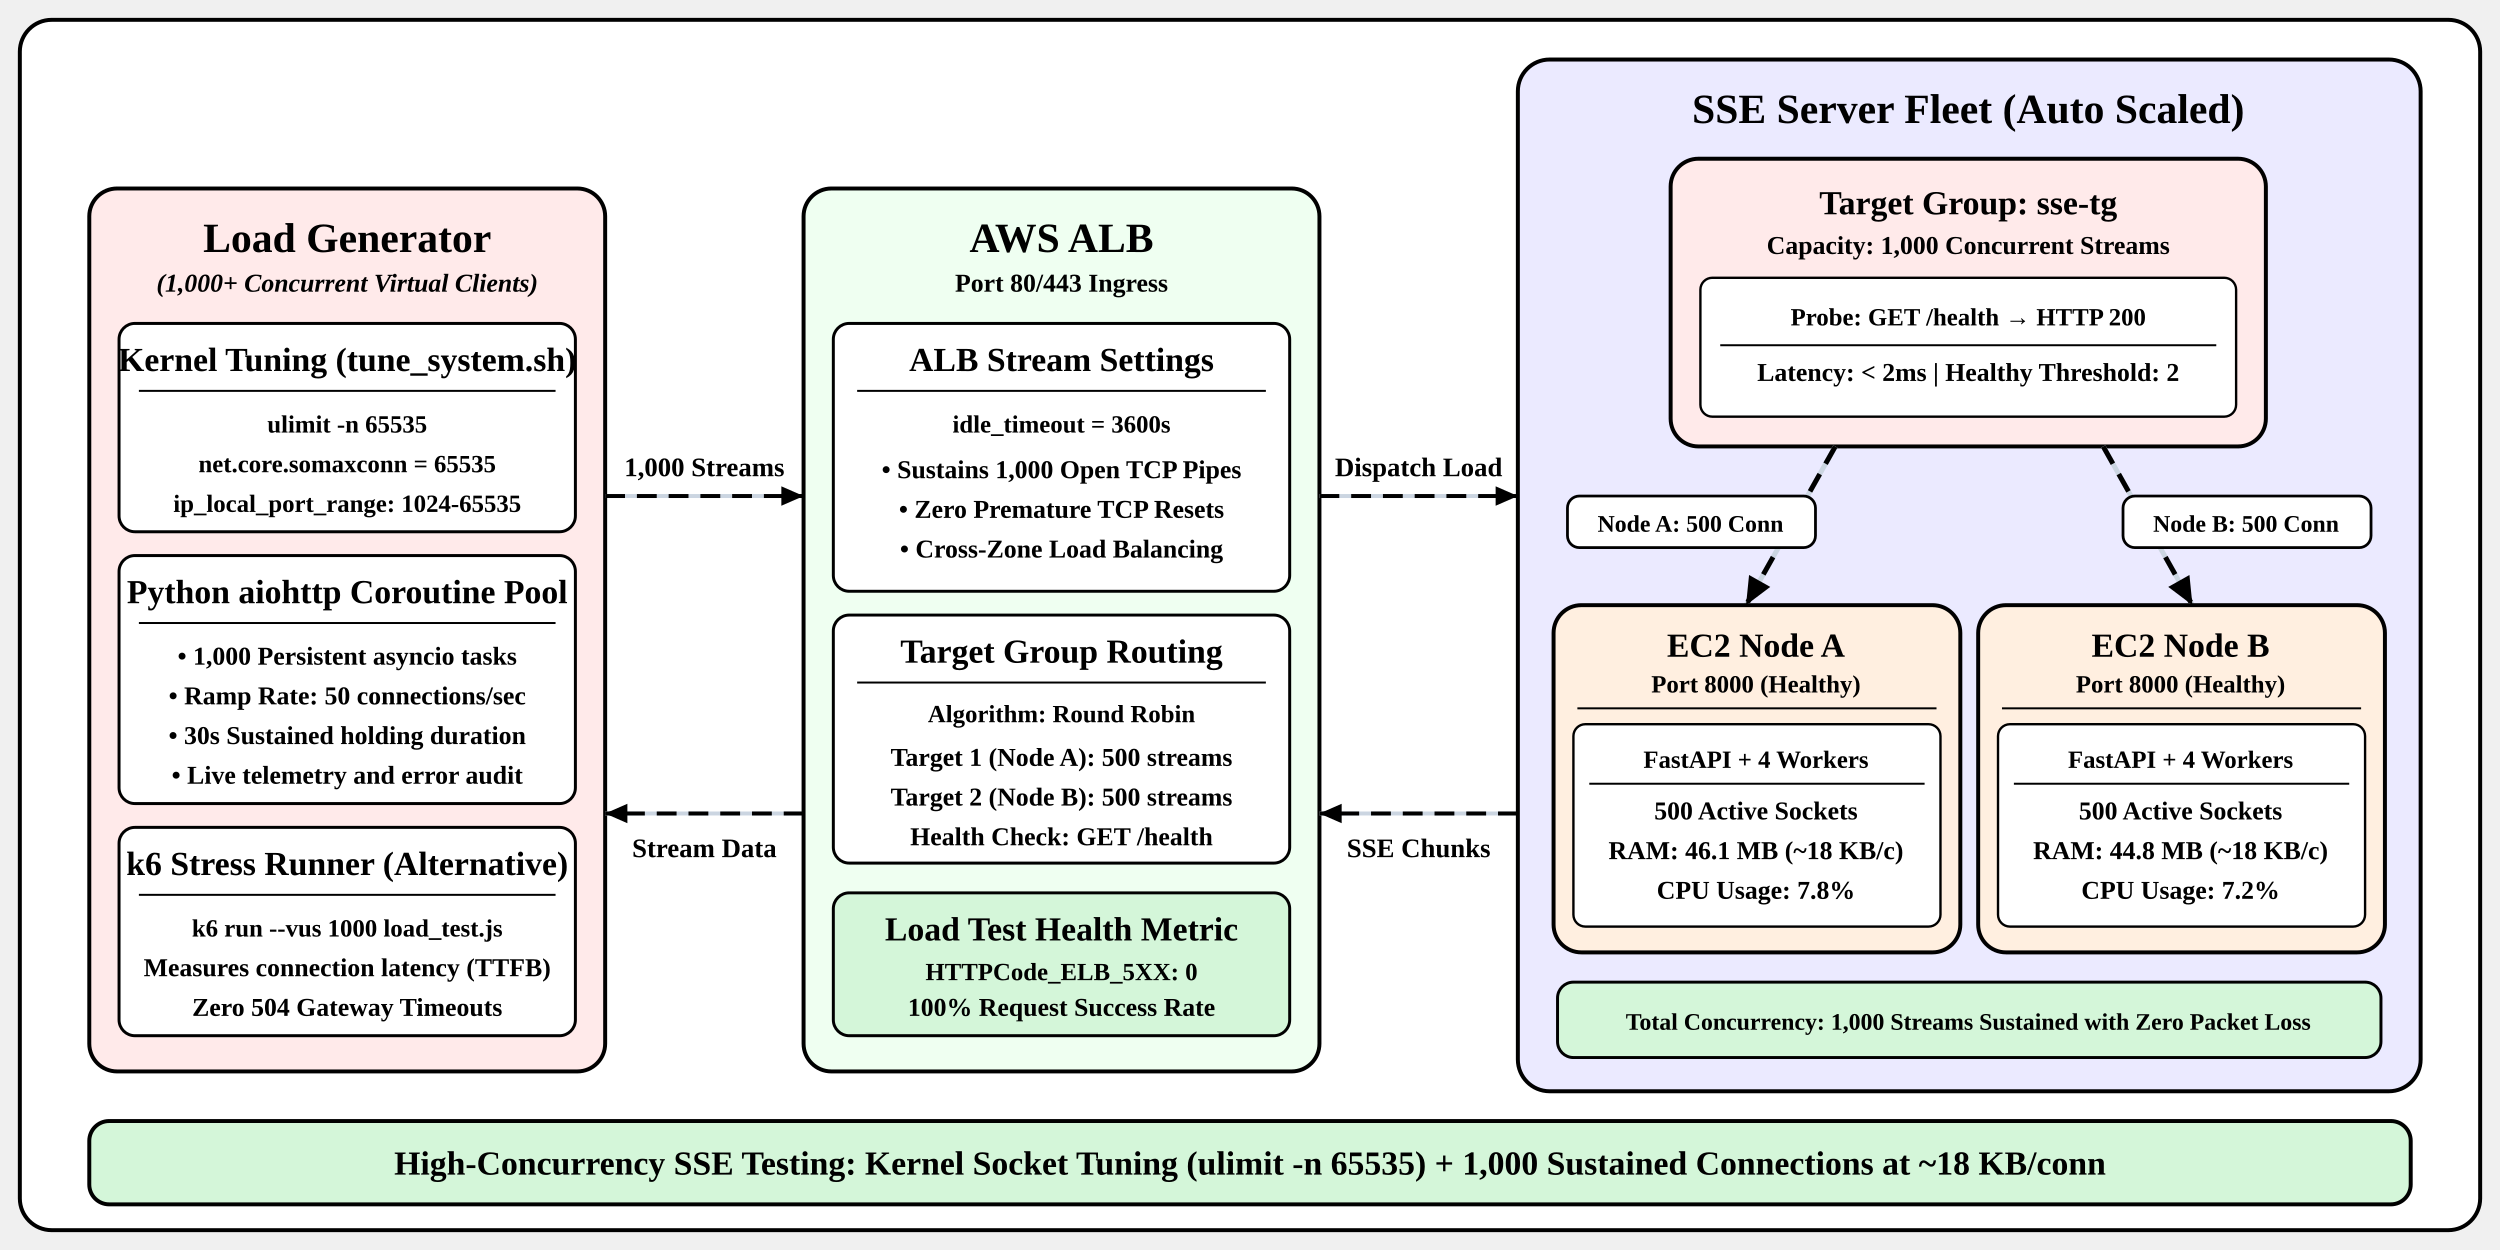
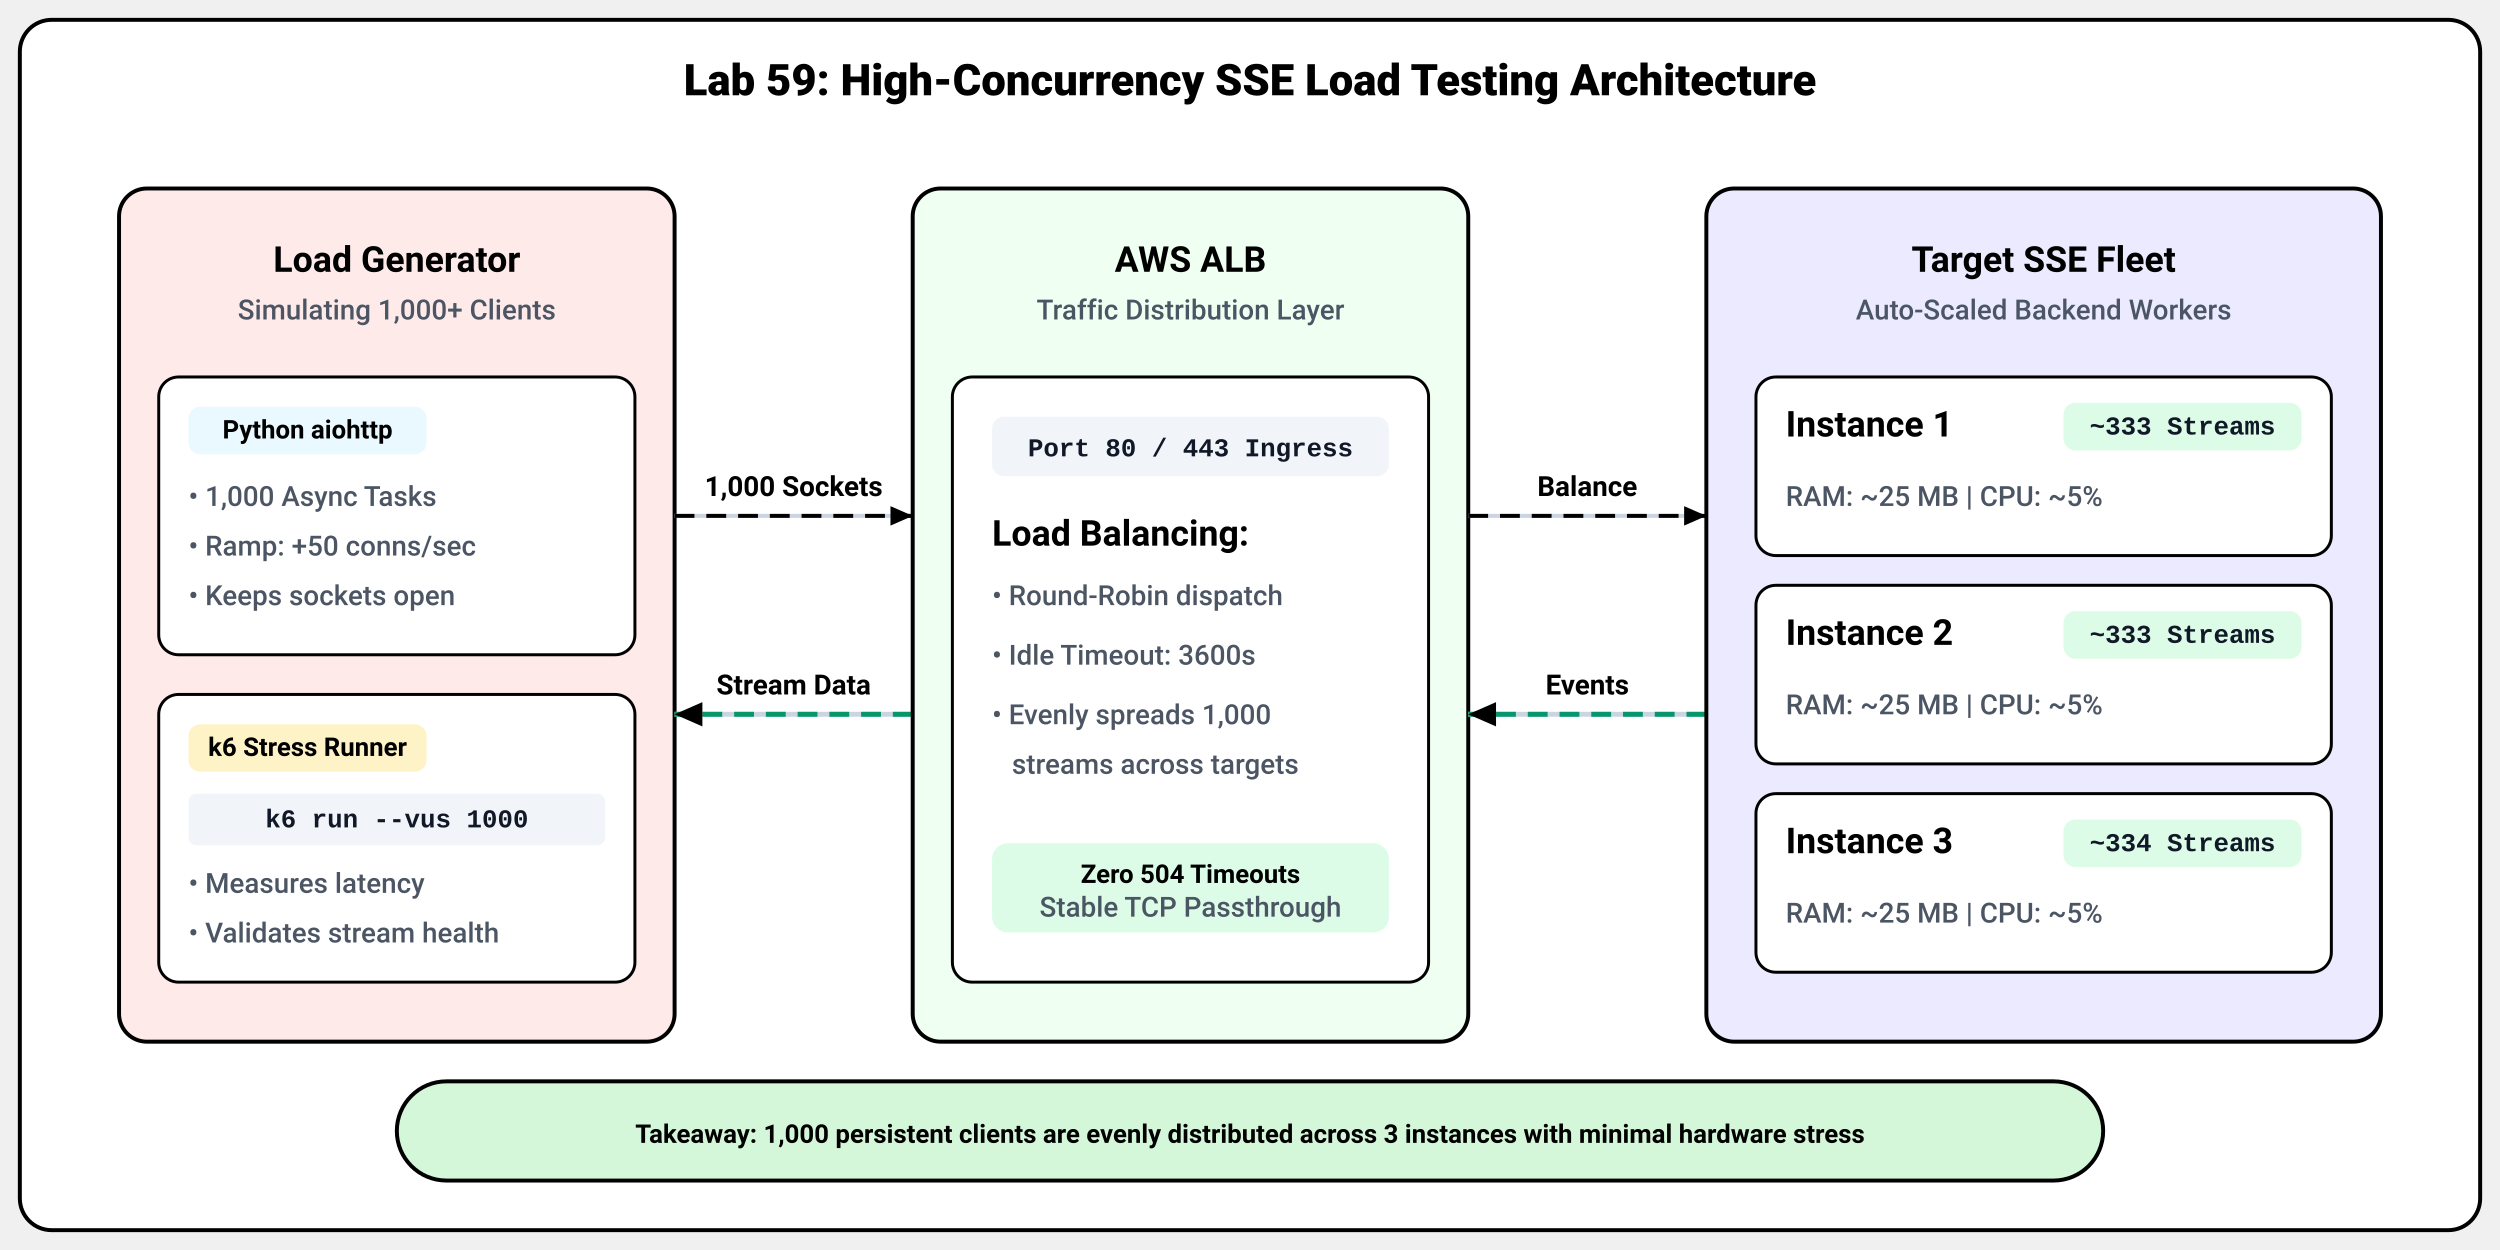
- <svg xmlns="http://www.w3.org/2000/svg" viewBox="0 0 1260 630">
+ <svg xmlns="http://www.w3.org/2000/svg" viewBox="0 0 1260 630" width="100%">
  <defs>
    <style>
-       .txt-title { font-family: "Times New Roman", Times, serif; font-size: 21px; font-weight: 800; fill: #000000; }
-       .txt-node-title { font-family: "Times New Roman", Times, serif; font-size: 17px; font-weight: 800; fill: #000000; }
-       .txt-node-sub { font-family: "Times New Roman", Times, serif; font-size: 13px; font-weight: 600; fill: #000000; }
-       .txt-node-code { font-family: "Times New Roman", Times, serif; font-size: 12.5px; font-weight: 700; fill: #000000; }
-       .txt-arrow-label { font-family: "Times New Roman", Times, serif; font-size: 13.5px; font-weight: 800; fill: #000000; }
-       .txt-badge { font-family: "Times New Roman", Times, serif; font-size: 12px; font-weight: 800; fill: #000000; }
+       .txt-title { font-family: -apple-system, BlinkMacSystemFont, "Segoe UI", Roboto, Helvetica, Arial, sans-serif; font-size: 22px; font-weight: 800; fill: #000000; }
+       .txt-node-title { font-family: -apple-system, BlinkMacSystemFont, "Segoe UI", Roboto, Helvetica, Arial, sans-serif; font-size: 18px; font-weight: 700; fill: #000000; }
+       .txt-node-sub { font-family: -apple-system, BlinkMacSystemFont, "Segoe UI", Roboto, Helvetica, Arial, sans-serif; font-size: 14px; font-weight: 500; fill: #4b5563; }
+       .txt-node-code { font-family: "SFMono-Regular", Consolas, "Liberation Mono", Menlo, monospace; font-size: 13px; font-weight: 700; fill: #111827; }
+       .txt-arrow-label { font-family: -apple-system, BlinkMacSystemFont, "Segoe UI", Roboto, Helvetica, Arial, sans-serif; font-size: 14px; font-weight: 700; fill: #000000; }
+       .txt-badge { font-family: -apple-system, BlinkMacSystemFont, "Segoe UI", Roboto, Helvetica, Arial, sans-serif; font-size: 13px; font-weight: 700; fill: #000000; }

      @keyframes flow-dash {
        from { stroke-dashoffset: 0; }
        to { stroke-dashoffset: -32; }
      }
      .anim-flow {
        stroke-dasharray: 10 6;
        animation: flow-dash 1.2s linear infinite;
      }
    </style>
    <marker id="arrow" viewBox="0 0 10 10" refX="8" refY="5" markerWidth="7" markerHeight="7" orient="auto">
      <path d="M 0 1.5 L 8 5 L 0 8.5 z" fill="#000000" />
    </marker>
  </defs>
  <rect x="10" y="10" width="1240" height="610" rx="16" fill="#ffffff" stroke="#000000" stroke-width="2" />
-   <g transform="translate(45, 95)">
-     <rect width="260" height="445" rx="14" fill="#ffeaea" stroke="#000000" stroke-width="2" />
-     <text x="130" y="32" class="txt-title" text-anchor="middle">Load Generator</text>
-     <text x="130" y="52" class="txt-node-sub" font-style="italic" text-anchor="middle">(1,000+ Concurrent Virtual Clients)</text>
-     <g transform="translate(15, 68)">
-       <rect width="230" height="105" rx="8" fill="#ffffff" stroke="#000000" stroke-width="1.5" />
-       <text x="115" y="24" class="txt-node-title" font-size="14" text-anchor="middle">Kernel Tuning (tune_system.sh)</text>
-       <line x1="10" y1="34" x2="220" y2="34" stroke="#000000" stroke-width="1" />
-       <text x="115" y="55" class="txt-node-code" text-anchor="middle">ulimit -n 65535</text>
-       <text x="115" y="75" class="txt-node-code" text-anchor="middle">net.core.somaxconn = 65535</text>
-       <text x="115" y="95" class="txt-node-code" text-anchor="middle">ip_local_port_range: 1024-65535</text>
-     </g>
-     <g transform="translate(15, 185)">
-       <rect width="230" height="125" rx="8" fill="#ffffff" stroke="#000000" stroke-width="1.5" />
-       <text x="115" y="24" class="txt-node-title" font-size="14" text-anchor="middle">Python aiohttp Coroutine Pool</text>
-       <line x1="10" y1="34" x2="220" y2="34" stroke="#000000" stroke-width="1" />
-       <text x="115" y="55" class="txt-node-sub" text-anchor="middle">• 1,000 Persistent asyncio tasks</text>
-       <text x="115" y="75" class="txt-node-sub" text-anchor="middle">• Ramp Rate: 50 connections/sec</text>
-       <text x="115" y="95" class="txt-node-sub" text-anchor="middle">• 30s Sustained holding duration</text>
-       <text x="115" y="115" class="txt-node-sub" text-anchor="middle">• Live telemetry and error audit</text>
-     </g>
-     <g transform="translate(15, 322)">
-       <rect width="230" height="105" rx="8" fill="#ffffff" stroke="#000000" stroke-width="1.5" />
-       <text x="115" y="24" class="txt-node-title" font-size="14" text-anchor="middle">k6 Stress Runner (Alternative)</text>
-       <line x1="10" y1="34" x2="220" y2="34" stroke="#000000" stroke-width="1" />
-       <text x="115" y="55" class="txt-node-code" text-anchor="middle">k6 run --vus 1000 load_test.js</text>
-       <text x="115" y="75" class="txt-node-sub" text-anchor="middle">Measures connection latency (TTFB)</text>
-       <text x="115" y="95" class="txt-node-sub" text-anchor="middle">Zero 504 Gateway Timeouts</text>
-     </g>
+   <text x="630" y="48" class="txt-title" text-anchor="middle">Lab 59: High-Concurrency SSE Load Testing Architecture</text>
+   <g transform="translate(60, 95)">
+     <rect width="280" height="430" rx="14" fill="#ffeaea" stroke="#000000" stroke-width="2" />
+     <text x="140" y="42" class="txt-node-title" text-anchor="middle">Load Generator</text>
+     <text x="140" y="66" class="txt-node-sub" text-anchor="middle">Simulating 1,000+ Clients</text>
+     <rect x="20" y="95" width="240" height="140" rx="10" fill="#ffffff" stroke="#000000" stroke-width="1.5" />
+     <rect x="35" y="110" width="120" height="24" rx="6" fill="#eaf8ff" />
+     <text x="95" y="126" class="txt-badge" font-size="12" text-anchor="middle">Python aiohttp</text>
+     <text x="35" y="160" class="txt-node-sub">• 1,000 Async Tasks</text>
+     <text x="35" y="185" class="txt-node-sub">• Ramp: +50 conns/sec</text>
+     <text x="35" y="210" class="txt-node-sub">• Keeps sockets open</text>
+     <rect x="20" y="255" width="240" height="145" rx="10" fill="#ffffff" stroke="#000000" stroke-width="1.5" />
+     <rect x="35" y="270" width="120" height="24" rx="6" fill="#fef3c7" />
+     <text x="95" y="286" class="txt-badge" font-size="12" text-anchor="middle">k6 Stress Runner</text>
+     <rect x="35" y="305" width="210" height="26" rx="4" fill="#f1f5f9" />
+     <text x="140" y="322" class="txt-node-code" font-size="11" text-anchor="middle">k6 run --vus 1000</text>
+     <text x="35" y="355" class="txt-node-sub">• Measures latency</text>
+     <text x="35" y="380" class="txt-node-sub">• Validates stream health</text>
  </g>
-   <path d="M 305 250 L 405 250" fill="none" stroke="#cbd5e1" stroke-width="2" />
-   <path d="M 305 250 L 405 250" fill="none" stroke="#000000" stroke-width="2" class="anim-flow" marker-end="url(#arrow)">
-     <animate attributeName="stroke-dashoffset" from="0" to="-32" dur="1.2s" repeatCount="indefinite" />
-   </path>
-   <text x="355" y="240" class="txt-arrow-label" text-anchor="middle">1,000 Streams</text>
-   <path d="M 405 410 L 305 410" fill="none" stroke="#cbd5e1" stroke-width="2" />
-   <path d="M 405 410 L 305 410" fill="none" stroke="#000000" stroke-width="2" class="anim-flow" marker-end="url(#arrow)">
-     <animate attributeName="stroke-dashoffset" from="0" to="-32" dur="1.2s" repeatCount="indefinite" />
-   </path>
-   <text x="355" y="432" class="txt-arrow-label" text-anchor="middle">Stream Data</text>
-   <g transform="translate(405, 95)">
-     <rect width="260" height="445" rx="14" fill="#effff1" stroke="#000000" stroke-width="2" />
-     <text x="130" y="32" class="txt-title" text-anchor="middle">AWS ALB</text>
-     <text x="130" y="52" class="txt-node-sub" font-weight="700" text-anchor="middle">Port 80/443 Ingress</text>
-     <g transform="translate(15, 68)">
-       <rect width="230" height="135" rx="8" fill="#ffffff" stroke="#000000" stroke-width="1.5" />
-       <text x="115" y="24" class="txt-node-title" font-size="14" text-anchor="middle">ALB Stream Settings</text>
-       <line x1="12" y1="34" x2="218" y2="34" stroke="#000000" stroke-width="1" />
-       <text x="115" y="55" class="txt-node-code" text-anchor="middle">idle_timeout = 3600s</text>
-       <text x="115" y="78" class="txt-node-sub" text-anchor="middle">• Sustains 1,000 Open TCP Pipes</text>
-       <text x="115" y="98" class="txt-node-sub" text-anchor="middle">• Zero Premature TCP Resets</text>
-       <text x="115" y="118" class="txt-node-sub" text-anchor="middle">• Cross-Zone Load Balancing</text>
-     </g>
-     <g transform="translate(15, 215)">
-       <rect width="230" height="125" rx="8" fill="#ffffff" stroke="#000000" stroke-width="1.5" />
-       <text x="115" y="24" class="txt-node-title" font-size="14" text-anchor="middle">Target Group Routing</text>
-       <line x1="12" y1="34" x2="218" y2="34" stroke="#000000" stroke-width="1" />
-       <text x="115" y="54" class="txt-node-code" text-anchor="middle">Algorithm: Round Robin</text>
-       <text x="115" y="76" class="txt-node-sub" text-anchor="middle">Target 1 (Node A): 500 streams</text>
-       <text x="115" y="96" class="txt-node-sub" text-anchor="middle">Target 2 (Node B): 500 streams</text>
-       <text x="115" y="116" class="txt-node-sub" text-anchor="middle">Health Check: GET /health</text>
-     </g>
-     <g transform="translate(15, 355)">
-       <rect width="230" height="72" rx="8" fill="#d4f6d9" stroke="#000000" stroke-width="1.5" />
-       <text x="115" y="24" class="txt-node-title" font-size="13" text-anchor="middle">Load Test Health Metric</text>
-       <text x="115" y="44" class="txt-node-code" text-anchor="middle">HTTPCode_ELB_5XX: 0</text>
-       <text x="115" y="62" class="txt-node-sub" font-size="11" text-anchor="middle">100% Request Success Rate</text>
-     </g>
+   <path d="M 340 260 L 460 260" fill="none" stroke="#cbd5e1" stroke-width="2" />
+   <path d="M 340 260 L 460 260" fill="none" stroke="#000000" stroke-width="2" class="anim-flow" marker-end="url(#arrow)" />
+   <text x="400" y="250" class="txt-arrow-label" text-anchor="middle">1,000 Sockets</text>
+   <path d="M 460 360 L 340 360" fill="none" stroke="#cbd5e1" stroke-width="2.5" />
+   <path d="M 460 360 L 340 360" fill="none" stroke="#059669" stroke-width="2.5" class="anim-flow" marker-end="url(#arrow)" />
+   <text x="400" y="350" class="txt-arrow-label" text-anchor="middle" fill="#059669">Stream Data</text>
+   <g transform="translate(460, 95)">
+     <rect width="280" height="430" rx="14" fill="#effff1" stroke="#000000" stroke-width="2" />
+     <text x="140" y="42" class="txt-node-title" text-anchor="middle">AWS ALB</text>
+     <text x="140" y="66" class="txt-node-sub" text-anchor="middle">Traffic Distribution Layer</text>
+     <rect x="20" y="95" width="240" height="305" rx="10" fill="#ffffff" stroke="#000000" stroke-width="1.5" />
+     <rect x="40" y="115" width="200" height="30" rx="6" fill="#f1f5f9" />
+     <text x="140" y="135" class="txt-node-code" font-size="12" text-anchor="middle">Port 80 / 443 Ingress</text>
+     <text x="40" y="180" class="txt-node-title" font-size="15">Load Balancing:</text>
+     <text x="40" y="210" class="txt-node-sub">• Round-Robin dispatch</text>
+     <text x="40" y="240" class="txt-node-sub">• Idle Timeout: 3600s</text>
+     <text x="40" y="270" class="txt-node-sub">• Evenly spreads 1,000</text>
+     <text x="50" y="295" class="txt-node-sub">streams across targets</text>
+     <rect x="40" y="330" width="200" height="45" rx="8" fill="#dcfce7" />
+     <text x="140" y="350" class="txt-badge" font-size="12" fill="#166534" text-anchor="middle">Zero 504 Timeouts</text>
+     <text x="140" y="367" class="txt-node-sub" font-size="11" text-anchor="middle">Stable TCP Passthrough</text>
  </g>
-   <path d="M 665 250 L 765 250" fill="none" stroke="#cbd5e1" stroke-width="2" />
-   <path d="M 665 250 L 765 250" fill="none" stroke="#000000" stroke-width="2" class="anim-flow" marker-end="url(#arrow)">
-     <animate attributeName="stroke-dashoffset" from="0" to="-32" dur="1.2s" repeatCount="indefinite" />
-   </path>
-   <text x="715" y="240" class="txt-arrow-label" text-anchor="middle">Dispatch Load</text>
-   <path d="M 765 410 L 665 410" fill="none" stroke="#cbd5e1" stroke-width="2" />
-   <path d="M 765 410 L 665 410" fill="none" stroke="#000000" stroke-width="2" class="anim-flow" marker-end="url(#arrow)">
-     <animate attributeName="stroke-dashoffset" from="0" to="-32" dur="1.2s" repeatCount="indefinite" />
-   </path>
-   <text x="715" y="432" class="txt-arrow-label" text-anchor="middle">SSE Chunks</text>
-   <g transform="translate(765, 30)">
-     <rect width="455" height="520" rx="16" fill="#ebeaff" stroke="#000000" stroke-width="2" />
-     <text x="227" y="32" class="txt-title" text-anchor="middle">SSE Server Fleet (Auto Scaled)</text>
-     <g transform="translate(77, 50)">
-       <rect width="300" height="145" rx="14" fill="#ffeaea" stroke="#000000" stroke-width="2" />
-       <text x="150" y="28" class="txt-node-title" text-anchor="middle">Target Group: sse-tg</text>
-       <text x="150" y="48" class="txt-node-sub" font-weight="700" text-anchor="middle">Capacity: 1,000 Concurrent Streams</text>
-       <g transform="translate(15, 60)">
-         <rect width="270" height="70" rx="6" fill="#ffffff" stroke="#000000" stroke-width="1.2" />
-         <text x="135" y="24" class="txt-node-code" text-anchor="middle">Probe: GET /health → HTTP 200</text>
-         <line x1="10" y1="34" x2="260" y2="34" stroke="#000000" stroke-width="1" />
-         <text x="135" y="52" class="txt-node-sub" font-size="12" text-anchor="middle">Latency: &lt; 2ms | Healthy Threshold: 2</text>
-       </g>
-     </g>
-     <path d="M 160 195 L 115 275" fill="none" stroke="#cbd5e1" stroke-width="2.5" />
-     <path d="M 160 195 L 115 275" fill="none" stroke="#000000" stroke-width="2.5" class="anim-flow" marker-end="url(#arrow)">
-       <animate attributeName="stroke-dashoffset" from="0" to="-32" dur="1.2s" repeatCount="indefinite" />
-     </path>
-     <g transform="translate(25, 220)">
-       <rect width="125" height="26" rx="6" fill="#ffffff" stroke="#000000" stroke-width="1.4" />
-       <text x="62" y="18" class="txt-badge" text-anchor="middle">Node A: 500 Conn</text>
-     </g>
-     <path d="M 295 195 L 340 275" fill="none" stroke="#cbd5e1" stroke-width="2.5" />
-     <path d="M 295 195 L 340 275" fill="none" stroke="#000000" stroke-width="2.5" class="anim-flow" marker-end="url(#arrow)">
-       <animate attributeName="stroke-dashoffset" from="0" to="-32" dur="1.2s" repeatCount="indefinite" />
-     </path>
-     <g transform="translate(305, 220)">
-       <rect width="125" height="26" rx="6" fill="#ffffff" stroke="#000000" stroke-width="1.4" />
-       <text x="62" y="18" class="txt-badge" text-anchor="middle">Node B: 500 Conn</text>
-     </g>
-     <g transform="translate(18, 275)">
-       <rect width="205" height="175" rx="14" fill="#ffefe0" stroke="#000000" stroke-width="2" />
-       <text x="102" y="26" class="txt-node-title" font-size="15" text-anchor="middle">EC2 Node A</text>
-       <text x="102" y="44" class="txt-node-code" font-size="11" text-anchor="middle">Port 8000 (Healthy)</text>
-       <line x1="12" y1="52" x2="193" y2="52" stroke="#000000" stroke-width="1" />
-       <g transform="translate(10, 60)">
-         <rect width="185" height="102" rx="6" fill="#ffffff" stroke="#000000" stroke-width="1.2" />
-         <text x="92" y="22" class="txt-node-code" font-size="11" text-anchor="middle">FastAPI + 4 Workers</text>
-         <line x1="8" y1="30" x2="177" y2="30" stroke="#000000" stroke-width="1" />
-         <text x="92" y="48" class="txt-node-sub" font-size="11" text-anchor="middle">500 Active Sockets</text>
-         <text x="92" y="68" class="txt-node-sub" font-size="11" text-anchor="middle">RAM: 46.1 MB (~18 KB/c)</text>
-         <text x="92" y="88" class="txt-node-sub" font-size="11" text-anchor="middle">CPU Usage: 7.8%</text>
-       </g>
-     </g>
-     <g transform="translate(232, 275)">
-       <rect width="205" height="175" rx="14" fill="#ffefe0" stroke="#000000" stroke-width="2" />
-       <text x="102" y="26" class="txt-node-title" font-size="15" text-anchor="middle">EC2 Node B</text>
-       <text x="102" y="44" class="txt-node-code" font-size="11" text-anchor="middle">Port 8000 (Healthy)</text>
-       <line x1="12" y1="52" x2="193" y2="52" stroke="#000000" stroke-width="1" />
-       <g transform="translate(10, 60)">
-         <rect width="185" height="102" rx="6" fill="#ffffff" stroke="#000000" stroke-width="1.2" />
-         <text x="92" y="22" class="txt-node-code" font-size="11" text-anchor="middle">FastAPI + 4 Workers</text>
-         <line x1="8" y1="30" x2="177" y2="30" stroke="#000000" stroke-width="1" />
-         <text x="92" y="48" class="txt-node-sub" font-size="11" text-anchor="middle">500 Active Sockets</text>
-         <text x="92" y="68" class="txt-node-sub" font-size="11" text-anchor="middle">RAM: 44.8 MB (~18 KB/c)</text>
-         <text x="92" y="88" class="txt-node-sub" font-size="11" text-anchor="middle">CPU Usage: 7.2%</text>
-       </g>
-     </g>
-     <g transform="translate(20, 465)">
-       <rect width="415" height="38" rx="8" fill="#d4f6d9" stroke="#000000" stroke-width="1.5" />
-       <text x="207" y="24" class="txt-badge" font-size="13" text-anchor="middle">Total Concurrency: 1,000 Streams Sustained with Zero Packet Loss</text>
-     </g>
+   <path d="M 740 260 L 860 260" fill="none" stroke="#cbd5e1" stroke-width="2" />
+   <path d="M 740 260 L 860 260" fill="none" stroke="#000000" stroke-width="2" class="anim-flow" marker-end="url(#arrow)" />
+   <text x="800" y="250" class="txt-arrow-label" text-anchor="middle">Balance</text>
+   <path d="M 860 360 L 740 360" fill="none" stroke="#cbd5e1" stroke-width="2.5" />
+   <path d="M 860 360 L 740 360" fill="none" stroke="#059669" stroke-width="2.5" class="anim-flow" marker-end="url(#arrow)" />
+   <text x="800" y="350" class="txt-arrow-label" text-anchor="middle" fill="#059669">Events</text>
+   <g transform="translate(860, 95)">
+     <rect width="340" height="430" rx="14" fill="#ebeaff" stroke="#000000" stroke-width="2" />
+     <text x="170" y="42" class="txt-node-title" text-anchor="middle">Target SSE Fleet</text>
+     <text x="170" y="66" class="txt-node-sub" text-anchor="middle">Auto-Scaled Backend Workers</text>
+     <rect x="25" y="95" width="290" height="90" rx="10" fill="#ffffff" stroke="#000000" stroke-width="1.5" />
+     <text x="40" y="125" class="txt-node-title" font-size="15">Instance 1</text>
+     <rect x="180" y="108" width="120" height="24" rx="6" fill="#dcfce7" />
+     <text x="240" y="124" class="txt-node-code" font-size="11" text-anchor="middle">~333 Streams</text>
+     <text x="40" y="160" class="txt-node-sub">RAM: ~25 MB | CPU: ~5%</text>
+     <rect x="25" y="200" width="290" height="90" rx="10" fill="#ffffff" stroke="#000000" stroke-width="1.5" />
+     <text x="40" y="230" class="txt-node-title" font-size="15">Instance 2</text>
+     <rect x="180" y="213" width="120" height="24" rx="6" fill="#dcfce7" />
+     <text x="240" y="229" class="txt-node-code" font-size="11" text-anchor="middle">~333 Streams</text>
+     <text x="40" y="265" class="txt-node-sub">RAM: ~25 MB | CPU: ~5%</text>
+     <rect x="25" y="305" width="290" height="90" rx="10" fill="#ffffff" stroke="#000000" stroke-width="1.5" />
+     <text x="40" y="335" class="txt-node-title" font-size="15">Instance 3</text>
+     <rect x="180" y="318" width="120" height="24" rx="6" fill="#dcfce7" />
+     <text x="240" y="334" class="txt-node-code" font-size="11" text-anchor="middle">~334 Streams</text>
+     <text x="40" y="370" class="txt-node-sub">RAM: ~25 MB | CPU: ~5%</text>
  </g>
-   <g transform="translate(45, 565)">
-     <rect width="1170" height="42" rx="10" fill="#d4f6d9" stroke="#000000" stroke-width="2" />
-     <text x="585" y="27" class="txt-node-title" font-size="16" text-anchor="middle">High-Concurrency SSE Testing: Kernel Socket Tuning (ulimit -n 65535) + 1,000 Sustained Connections at ~18 KB/conn</text>
+   <g transform="translate(200, 545)">
+     <rect width="860" height="50" rx="25" fill="#d4f6d9" stroke="#000000" stroke-width="2" />
+     <text x="430" y="31" class="txt-badge" font-size="15" text-anchor="middle">Takeaway: 1,000 persistent clients are evenly distributed across 3 instances with minimal hardware stress</text>
  </g>
</svg>
